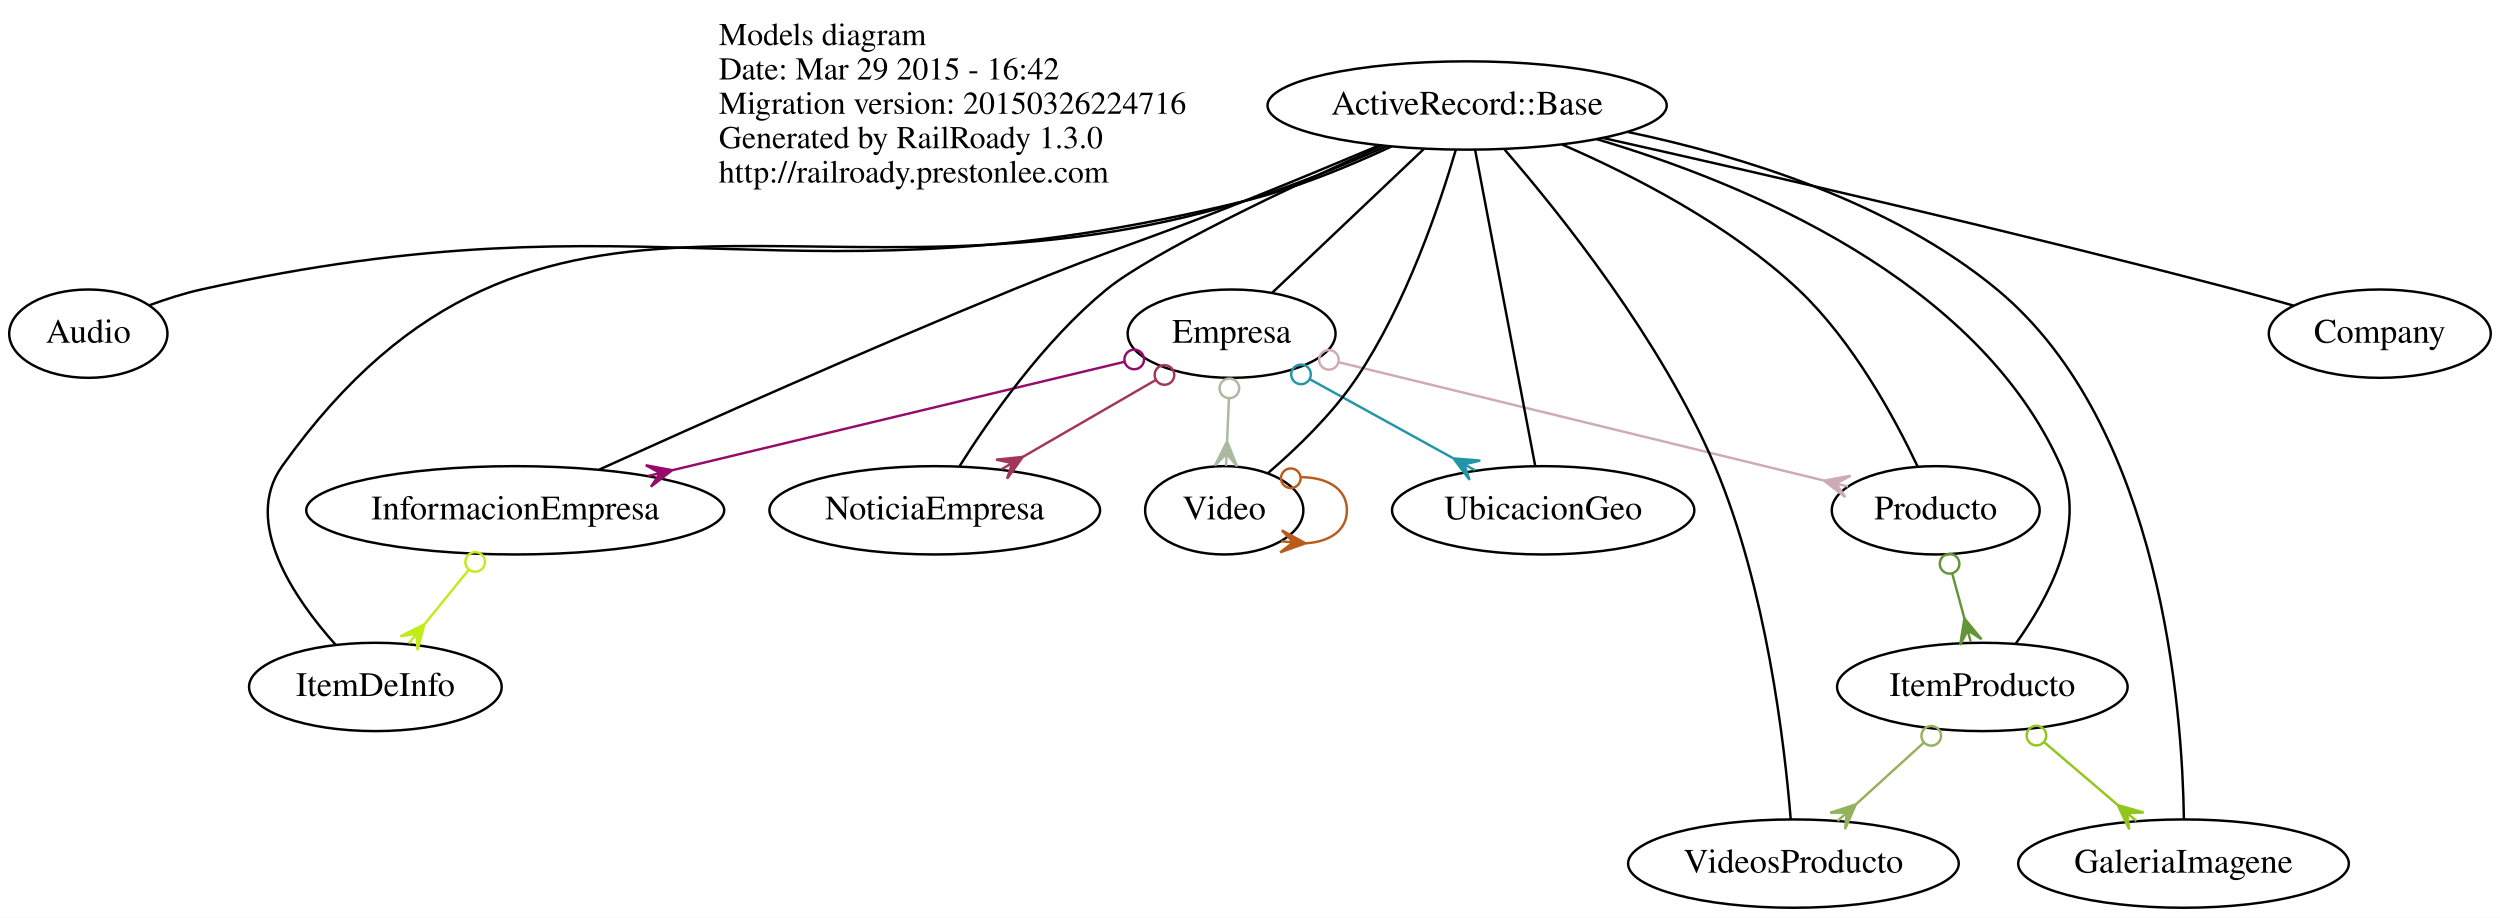
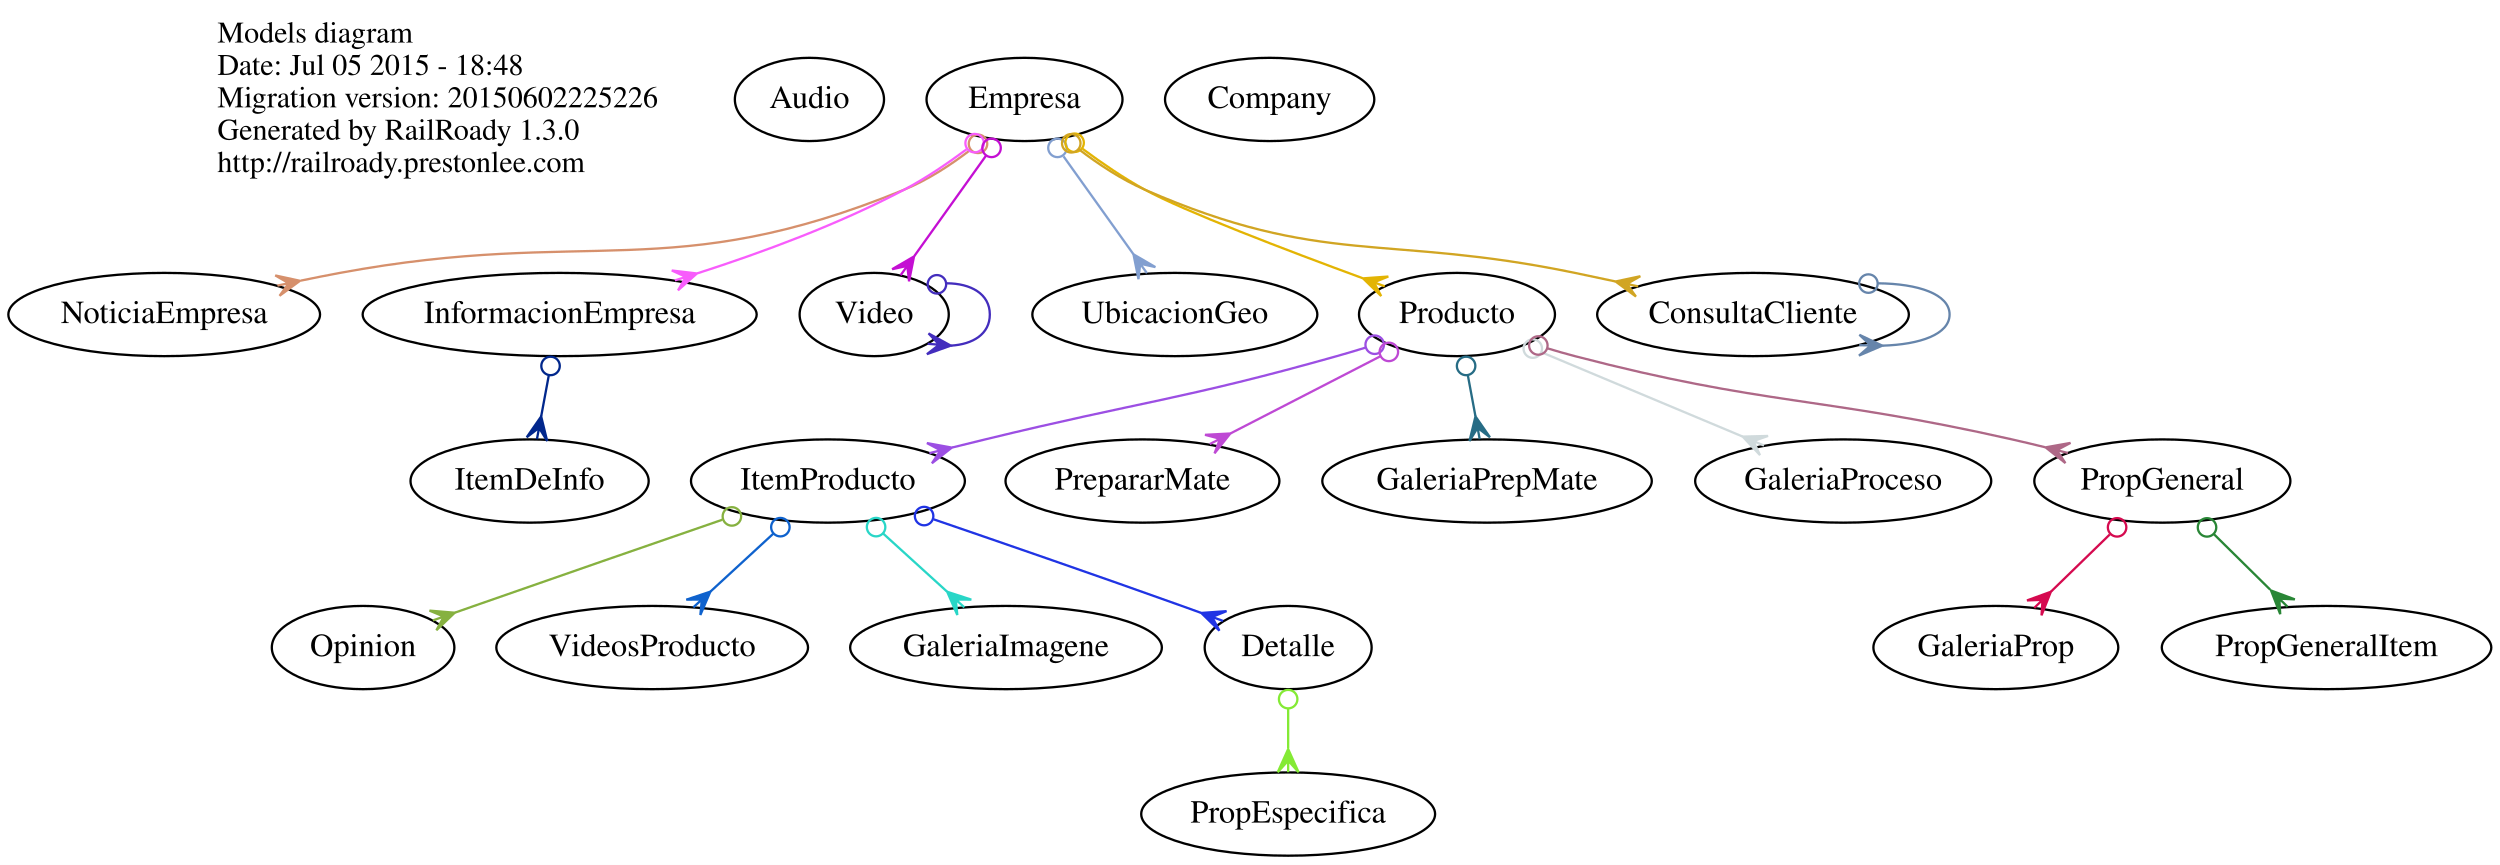
- <svg xmlns="http://www.w3.org/2000/svg" width="1019pt" height="374pt" viewBox="0.00 0.00 1019.00 374.00">
+ <svg xmlns="http://www.w3.org/2000/svg" width="1081pt" height="374pt" viewBox="0.00 0.00 1081.00 374.00">
  <g id="graph0" class="graph" transform="scale(1 1) rotate(0) translate(4 370)">
-     <polygon fill="white" stroke="none" points="-4,4 -4,-370 1015,-370 1015,4 -4,4" />
+     <polygon fill="white" stroke="none" points="-4,4 -4,-370 1077,-370 1077,4 -4,4" />
    <g id="node1" class="node">
-       <text text-anchor="start" x="289" y="-351.6" font-family="Times,serif" font-size="13.00">Models diagram</text>
-       <text text-anchor="start" x="289" y="-337.6" font-family="Times,serif" font-size="13.00">Date: Mar 29 2015 - 16:42</text>
-       <text text-anchor="start" x="289" y="-323.6" font-family="Times,serif" font-size="13.00">Migration version: 20150326224716</text>
-       <text text-anchor="start" x="289" y="-309.6" font-family="Times,serif" font-size="13.00">Generated by RailRoady 1.3.0</text>
-       <text text-anchor="start" x="289" y="-295.6" font-family="Times,serif" font-size="13.00">http://railroady.prestonlee.com</text>
+       <text text-anchor="start" x="90" y="-351.6" font-family="Times,serif" font-size="13.00">Models diagram</text>
+       <text text-anchor="start" x="90" y="-337.6" font-family="Times,serif" font-size="13.00">Date: Jul 05 2015 - 18:48</text>
+       <text text-anchor="start" x="90" y="-323.6" font-family="Times,serif" font-size="13.00">Migration version: 20150602225226</text>
+       <text text-anchor="start" x="90" y="-309.6" font-family="Times,serif" font-size="13.00">Generated by RailRoady 1.3.0</text>
+       <text text-anchor="start" x="90" y="-295.6" font-family="Times,serif" font-size="13.00">http://railroady.prestonlee.com</text>
    </g>
    <g id="node2" class="node">
-       <ellipse fill="none" stroke="black" cx="32" cy="-234" rx="32.246" ry="18" />
-       <text text-anchor="middle" x="32" y="-230.3" font-family="Times,serif" font-size="14.00">Audio</text>
+       <ellipse fill="none" stroke="black" cx="346" cy="-327" rx="32.246" ry="18" />
+       <text text-anchor="middle" x="346" y="-323.3" font-family="Times,serif" font-size="14.00">Audio</text>
    </g>
    <g id="node3" class="node">
-       <ellipse fill="none" stroke="black" cx="377" cy="-162" rx="67.391" ry="18" />
-       <text text-anchor="middle" x="377" y="-158.3" font-family="Times,serif" font-size="14.00">NoticiaEmpresa</text>
+       <ellipse fill="none" stroke="black" cx="67" cy="-234" rx="67.391" ry="18" />
+       <text text-anchor="middle" x="67" y="-230.3" font-family="Times,serif" font-size="14.00">NoticiaEmpresa</text>
    </g>
    <g id="node4" class="node">
-       <ellipse fill="none" stroke="black" cx="149" cy="-90" rx="51.493" ry="18" />
-       <text text-anchor="middle" x="149" y="-86.3" font-family="Times,serif" font-size="14.00">ItemDeInfo</text>
+       <ellipse fill="none" stroke="black" cx="859" cy="-90" rx="52.944" ry="18" />
+       <text text-anchor="middle" x="859" y="-86.3" font-family="Times,serif" font-size="14.00">GaleriaProp</text>
    </g>
    <g id="node5" class="node">
-       <ellipse fill="none" stroke="black" cx="804" cy="-90" rx="59.217" ry="18" />
-       <text text-anchor="middle" x="804" y="-86.3" font-family="Times,serif" font-size="14.00">ItemProducto</text>
+       <ellipse fill="none" stroke="black" cx="225" cy="-162" rx="51.493" ry="18" />
+       <text text-anchor="middle" x="225" y="-158.3" font-family="Times,serif" font-size="14.00">ItemDeInfo</text>
+     </g>
+     <g id="node6" class="node">
+       <ellipse fill="none" stroke="black" cx="153" cy="-90" rx="39.469" ry="18" />
+       <text text-anchor="middle" x="153" y="-86.3" font-family="Times,serif" font-size="14.00">Opinion</text>
+     </g>
+     <g id="node7" class="node">
+       <ellipse fill="none" stroke="black" cx="354" cy="-162" rx="59.217" ry="18" />
+       <text text-anchor="middle" x="354" y="-158.3" font-family="Times,serif" font-size="14.00">ItemProducto</text>
+     </g>
+     <g id="edge3" class="edge">
+       <path fill="none" stroke="#86b140" d="M308.352,-145.28C277.922,-134.777 237.044,-120.626 201,-108 198.301,-107.055 195.519,-106.077 192.716,-105.09" />
+       <ellipse fill="none" stroke="#86b140" cx="312.468" cy="-146.699" rx="4" ry="4" />
+       <polygon fill="#86b140" stroke="#86b140" points="192.633,-105.061 184.701,-97.489 187.918,-103.397 183.203,-101.733 183.203,-101.733 183.203,-101.733 187.918,-103.397 181.705,-105.976 192.633,-105.061 192.633,-105.061" />
+     </g>
+     <g id="node14" class="node">
+       <ellipse fill="none" stroke="black" cx="278" cy="-90" rx="67.391" ry="18" />
+       <text text-anchor="middle" x="278" y="-86.3" font-family="Times,serif" font-size="14.00">VideosProducto</text>
+     </g>
+     <g id="edge2" class="edge">
+       <path fill="none" stroke="#0f62cd" d="M330.398,-139.261C321.759,-131.304 311.955,-122.274 303.183,-114.194" />
+       <ellipse fill="none" stroke="#0f62cd" cx="333.431" cy="-142.055" rx="4" ry="4" />
+       <polygon fill="#0f62cd" stroke="#0f62cd" points="303.15,-114.165 298.843,-104.08 299.472,-110.777 295.795,-107.39 295.795,-107.39 295.795,-107.39 299.472,-110.777 292.746,-110.7 303.15,-114.165 303.15,-114.165" />
+     </g>
+     <g id="node17" class="node">
+       <ellipse fill="none" stroke="black" cx="431" cy="-90" rx="67.391" ry="18" />
+       <text text-anchor="middle" x="431" y="-86.3" font-family="Times,serif" font-size="14.00">GaleriaImagene</text>
+     </g>
+     <g id="edge1" class="edge">
+       <path fill="none" stroke="#29d6c7" d="M377.912,-139.261C386.665,-131.304 396.599,-122.274 405.486,-114.194" />
+       <ellipse fill="none" stroke="#29d6c7" cx="374.819" cy="-142.074" rx="4" ry="4" />
+       <polygon fill="#29d6c7" stroke="#29d6c7" points="405.572,-114.117 415.998,-110.72 409.272,-110.753 412.971,-107.39 412.971,-107.39 412.971,-107.39 409.272,-110.753 409.944,-104.06 405.572,-114.117 405.572,-114.117" />
+     </g>
+     <g id="node21" class="node">
+       <ellipse fill="none" stroke="black" cx="553" cy="-90" rx="36.096" ry="18" />
+       <text text-anchor="middle" x="553" y="-86.3" font-family="Times,serif" font-size="14.00">Detalle</text>
+     </g>
+     <g id="edge4" class="edge">
+       <path fill="none" stroke="#2034e4" d="M399.705,-145.442C430.159,-135.008 471.043,-120.871 507,-108 509.705,-107.032 512.497,-106.023 515.305,-105.002" />
+       <ellipse fill="none" stroke="#2034e4" cx="395.586" cy="-146.851" rx="4" ry="4" />
+       <polygon fill="#2034e4" stroke="#2034e4" points="515.424,-104.959 526.361,-105.746 520.119,-103.24 524.814,-101.521 524.814,-101.521 524.814,-101.521 520.119,-103.24 523.267,-97.295 515.424,-104.959 515.424,-104.959" />
+     </g>
+     <g id="node8" class="node">
+       <ellipse fill="none" stroke="black" cx="490" cy="-162" rx="59.217" ry="18" />
+       <text text-anchor="middle" x="490" y="-158.3" font-family="Times,serif" font-size="14.00">PrepararMate</text>
+     </g>
+     <g id="node9" class="node">
+       <ellipse fill="none" stroke="black" cx="238" cy="-234" rx="85.19" ry="18" />
+       <text text-anchor="middle" x="238" y="-230.3" font-family="Times,serif" font-size="14.00">InformacionEmpresa</text>
+     </g>
+     <g id="edge5" class="edge">
+       <path fill="none" stroke="#01278c" d="M233.29,-207.64C232.228,-201.92 231.097,-195.828 230.022,-190.042" />
+       <ellipse fill="none" stroke="#01278c" cx="234.056" cy="-211.764" rx="4" ry="4" />
+       <polygon fill="#01278c" stroke="#01278c" points="230.003,-189.936 232.601,-179.283 229.09,-185.02 228.177,-180.104 228.177,-180.104 228.177,-180.104 229.09,-185.02 223.752,-180.926 230.003,-189.936 230.003,-189.936" />
    </g>
    <g id="node10" class="node">
-       <ellipse fill="none" stroke="black" cx="727" cy="-18" rx="67.391" ry="18" />
-       <text text-anchor="middle" x="727" y="-14.3" font-family="Times,serif" font-size="14.00">VideosProducto</text>
-     </g>
-     <g id="edge5" class="edge">
-       <path fill="none" stroke="#94b15d" d="M780.088,-67.261C771.335,-59.304 761.401,-50.274 752.514,-42.194" />
-       <ellipse fill="none" stroke="#94b15d" cx="783.181" cy="-70.074" rx="4" ry="4" />
-       <polygon fill="#94b15d" stroke="#94b15d" points="752.428,-42.117 748.056,-32.06 748.728,-38.753 745.029,-35.39 745.029,-35.39 745.029,-35.39 748.728,-38.753 742.002,-38.719 752.428,-42.117 752.428,-42.117" />
+       <ellipse fill="none" stroke="black" cx="374" cy="-234" rx="32.246" ry="18" />
+       <text text-anchor="middle" x="374" y="-230.3" font-family="Times,serif" font-size="14.00">Video</text>
+     </g>
+     <g id="edge6" class="edge">
+       <path fill="none" stroke="#432dbd" d="M405.372,-247.5C415.732,-247.465 424,-242.965 424,-234 424,-225.562 416.676,-221.08 407.177,-220.553" />
+       <ellipse fill="none" stroke="#432dbd" cx="401.124" cy="-247.064" rx="4" ry="4" />
+       <polygon fill="#432dbd" stroke="#432dbd" points="407.114,-220.558 396.791,-216.858 402.129,-220.951 397.145,-221.344 397.145,-221.344 397.145,-221.344 402.129,-220.951 397.498,-225.83 407.114,-220.558 407.114,-220.558" />
+     </g>
+     <g id="node11" class="node">
+       <ellipse fill="none" stroke="black" cx="639" cy="-162" rx="71.24" ry="18" />
+       <text text-anchor="middle" x="639" y="-158.3" font-family="Times,serif" font-size="14.00">GaleriaPrepMate</text>
    </g>
    <g id="node12" class="node">
-       <ellipse fill="none" stroke="black" cx="886" cy="-18" rx="67.391" ry="18" />
-       <text text-anchor="middle" x="886" y="-14.3" font-family="Times,serif" font-size="14.00">GaleriaImagene</text>
-     </g>
-     <g id="edge4" class="edge">
-       <path fill="none" stroke="#92c51d" d="M829.131,-67.547C838.602,-59.461 849.41,-50.235 859.042,-42.013" />
-       <ellipse fill="none" stroke="#92c51d" cx="826.061" cy="-70.168" rx="4" ry="4" />
-       <polygon fill="#92c51d" stroke="#92c51d" points="859.195,-41.882 869.722,-38.812 862.998,-38.636 866.801,-35.39 866.801,-35.39 866.801,-35.39 862.998,-38.636 863.879,-31.967 859.195,-41.882 859.195,-41.882" />
-     </g>
-     <g id="node6" class="node">
-       <ellipse fill="none" stroke="black" cx="206" cy="-162" rx="85.19" ry="18" />
-       <text text-anchor="middle" x="206" y="-158.3" font-family="Times,serif" font-size="14.00">InformacionEmpresa</text>
+       <ellipse fill="none" stroke="black" cx="439" cy="-327" rx="42.37" ry="18" />
+       <text text-anchor="middle" x="439" y="-323.3" font-family="Times,serif" font-size="14.00">Empresa</text>
+     </g>
+     <g id="edge8" class="edge">
+       <path fill="none" stroke="#d6906c" d="M415.574,-305.158C407.105,-298.675 397.124,-292.147 387,-288 285.562,-246.448 250.783,-271.978 143,-252 137.516,-250.984 131.826,-249.853 126.139,-248.672" />
+       <ellipse fill="none" stroke="#d6906c" cx="418.889" cy="-307.806" rx="4" ry="4" />
+       <polygon fill="#d6906c" stroke="#d6906c" points="125.732,-248.586 116.887,-242.104 120.841,-247.546 115.951,-246.505 115.951,-246.505 115.951,-246.505 120.841,-247.546 115.015,-250.907 125.732,-248.586 125.732,-248.586" />
    </g>
    <g id="edge7" class="edge">
-       <path fill="none" stroke="#c3ea1d" d="M187.143,-137.843C181.396,-130.784 175.055,-122.997 169.221,-115.833" />
-       <ellipse fill="none" stroke="#c3ea1d" cx="189.676" cy="-140.953" rx="4" ry="4" />
-       <polygon fill="#c3ea1d" stroke="#c3ea1d" points="168.985,-115.543 166.161,-104.948 165.828,-111.666 162.671,-107.789 162.671,-107.789 162.671,-107.789 165.828,-111.666 159.182,-110.63 168.985,-115.543 168.985,-115.543" />
-     </g>
-     <g id="node7" class="node">
-       <ellipse fill="none" stroke="black" cx="495" cy="-162" rx="32.246" ry="18" />
-       <text text-anchor="middle" x="495" y="-158.3" font-family="Times,serif" font-size="14.00">Video</text>
+       <path fill="none" stroke="#f85dfc" d="M413.981,-305.461C405.72,-299.308 396.267,-292.9 387,-288 358.775,-273.075 325.447,-260.773 297.476,-251.791" />
+       <ellipse fill="none" stroke="#f85dfc" cx="417.432" cy="-308.101" rx="4" ry="4" />
+       <polygon fill="#f85dfc" stroke="#f85dfc" points="297.362,-251.755 289.174,-244.461 292.593,-250.254 287.823,-248.753 287.823,-248.753 287.823,-248.753 292.593,-250.254 286.472,-253.046 297.362,-251.755 297.362,-251.755" />
+     </g>
+     <g id="edge11" class="edge">
+       <path fill="none" stroke="#c40fd3" d="M422.358,-302.701C412.859,-289.402 400.966,-272.752 391.351,-259.292" />
+       <ellipse fill="none" stroke="#c40fd3" cx="424.753" cy="-306.054" rx="4" ry="4" />
+       <polygon fill="#c40fd3" stroke="#c40fd3" points="391.223,-259.112 389.072,-248.359 388.317,-255.043 385.41,-250.975 385.41,-250.975 385.41,-250.975 388.317,-255.043 381.749,-253.59 391.223,-259.112 391.223,-259.112" />
+     </g>
+     <g id="node16" class="node">
+       <ellipse fill="none" stroke="black" cx="504" cy="-234" rx="61.616" ry="18" />
+       <text text-anchor="middle" x="504" y="-230.3" font-family="Times,serif" font-size="14.00">UbicacionGeo</text>
+     </g>
+     <g id="edge10" class="edge">
+       <path fill="none" stroke="#829fd0" d="M455.855,-302.403C465.129,-289.419 476.636,-273.31 486.074,-260.096" />
+       <ellipse fill="none" stroke="#829fd0" cx="453.247" cy="-306.054" rx="4" ry="4" />
+       <polygon fill="#829fd0" stroke="#829fd0" points="486.121,-260.031 495.595,-254.509 489.027,-255.962 491.933,-251.893 491.933,-251.893 491.933,-251.893 489.027,-255.962 488.272,-249.278 486.121,-260.031 486.121,-260.031" />
+     </g>
+     <g id="node18" class="node">
+       <ellipse fill="none" stroke="black" cx="626" cy="-234" rx="42.37" ry="18" />
+       <text text-anchor="middle" x="626" y="-230.3" font-family="Times,serif" font-size="14.00">Producto</text>
    </g>
    <g id="edge9" class="edge">
-       <path fill="none" stroke="#b95b1a" d="M526.372,-175.5C536.732,-175.465 545,-170.965 545,-162 545,-153.562 537.676,-149.08 528.177,-148.553" />
-       <ellipse fill="none" stroke="#b95b1a" cx="522.124" cy="-175.064" rx="4" ry="4" />
-       <polygon fill="#b95b1a" stroke="#b95b1a" points="528.114,-148.558 517.791,-144.858 523.129,-148.951 518.145,-149.344 518.145,-149.344 518.145,-149.344 523.129,-148.951 518.498,-153.83 528.114,-148.558 528.114,-148.558" />
-     </g>
-     <g id="node8" class="node">
-       <ellipse fill="none" stroke="black" cx="498" cy="-234" rx="42.37" ry="18" />
-       <text text-anchor="middle" x="498" y="-230.3" font-family="Times,serif" font-size="14.00">Empresa</text>
+       <path fill="none" stroke="#e3b403" d="M464.116,-305.641C472.382,-299.497 481.814,-293.049 491,-288 507.719,-278.81 551.95,-261.928 585.262,-249.681" />
+       <ellipse fill="none" stroke="#e3b403" cx="460.662" cy="-308.271" rx="4" ry="4" />
+       <polygon fill="#e3b403" stroke="#e3b403" points="585.38,-249.638 596.318,-250.428 590.076,-247.92 594.771,-246.202 594.771,-246.202 594.771,-246.202 590.076,-247.92 593.225,-241.976 585.38,-249.638 585.38,-249.638" />
+     </g>
+     <g id="node20" class="node">
+       <ellipse fill="none" stroke="black" cx="754" cy="-234" rx="67.391" ry="18" />
+       <text text-anchor="middle" x="754" y="-230.3" font-family="Times,serif" font-size="14.00">ConsultaCliente</text>
    </g>
    <g id="edge12" class="edge">
-       <path fill="none" stroke="#a23659" d="M466.951,-215.038C450.446,-205.489 430.073,-193.703 412.891,-183.764" />
-       <ellipse fill="none" stroke="#a23659" cx="470.632" cy="-217.167" rx="4" ry="4" />
-       <polygon fill="#a23659" stroke="#a23659" points="412.891,-183.763 406.488,-174.861 408.563,-181.26 404.235,-178.756 404.235,-178.756 404.235,-178.756 408.563,-181.26 401.981,-182.651 412.891,-183.763 412.891,-183.763" />
-     </g>
-     <g id="edge11" class="edge">
-       <path fill="none" stroke="#960b69" d="M454.189,-222.497C405.335,-210.786 325.862,-191.734 270.037,-178.351" />
-       <ellipse fill="none" stroke="#960b69" cx="458.305" cy="-223.484" rx="4" ry="4" />
-       <polygon fill="#960b69" stroke="#960b69" points="269.974,-178.336 261.298,-171.629 265.112,-177.171 260.249,-176.005 260.249,-176.005 260.249,-176.005 265.112,-177.171 259.2,-180.381 269.974,-178.336 269.974,-178.336" />
+       <path fill="none" stroke="#d1a523" d="M462.535,-305.416C471.013,-298.953 480.971,-292.372 491,-288 568.184,-254.349 594.549,-269.078 677,-252 682.668,-250.826 688.564,-249.576 694.458,-248.307" />
+       <ellipse fill="none" stroke="#d1a523" cx="459.216" cy="-308.045" rx="4" ry="4" />
+       <polygon fill="#d1a523" stroke="#d1a523" points="694.563,-248.285 705.29,-250.562 699.45,-247.225 704.336,-246.164 704.336,-246.164 704.336,-246.164 699.45,-247.225 703.382,-241.767 694.563,-248.285 694.563,-248.285" />
+     </g>
+     <g id="node13" class="node">
+       <ellipse fill="none" stroke="black" cx="545" cy="-327" rx="45.244" ry="18" />
+       <text text-anchor="middle" x="545" y="-323.3" font-family="Times,serif" font-size="14.00">Company</text>
+     </g>
+     <g id="node15" class="node">
+       <ellipse fill="none" stroke="black" cx="793" cy="-162" rx="64.017" ry="18" />
+       <text text-anchor="middle" x="793" y="-158.3" font-family="Times,serif" font-size="14.00">GaleriaProceso</text>
+     </g>
+     <g id="edge13" class="edge">
+       <path fill="none" stroke="#9c4fe3" d="M586.322,-219.652C582.175,-218.37 578.011,-217.129 574,-216 507.17,-197.197 489.455,-196.419 422,-180 417.367,-178.872 412.558,-177.691 407.737,-176.5" />
+       <ellipse fill="none" stroke="#9c4fe3" cx="590.414" cy="-220.944" rx="4" ry="4" />
+       <polygon fill="#9c4fe3" stroke="#9c4fe3" points="407.581,-176.461 398.959,-169.686 402.728,-175.258 397.876,-174.054 397.876,-174.054 397.876,-174.054 402.728,-175.258 396.792,-178.421 407.581,-176.461 407.581,-176.461" />
+     </g>
+     <g id="edge16" class="edge">
+       <path fill="none" stroke="#be49d4" d="M592.745,-215.883C573.202,-205.824 548.423,-193.071 528.096,-182.608" />
+       <ellipse fill="none" stroke="#be49d4" cx="596.543" cy="-217.838" rx="4" ry="4" />
+       <polygon fill="#be49d4" stroke="#be49d4" points="527.996,-182.557 521.164,-173.979 523.551,-180.269 519.105,-177.981 519.105,-177.981 519.105,-177.981 523.551,-180.269 517.046,-181.982 527.996,-182.557 527.996,-182.557" />
+     </g>
+     <g id="edge17" class="edge">
+       <path fill="none" stroke="#276c85" d="M630.71,-207.64C631.772,-201.92 632.903,-195.828 633.978,-190.042" />
+       <ellipse fill="none" stroke="#276c85" cx="629.944" cy="-211.764" rx="4" ry="4" />
+       <polygon fill="#276c85" stroke="#276c85" points="633.997,-189.936 640.248,-180.926 634.91,-185.02 635.823,-180.104 635.823,-180.104 635.823,-180.104 634.91,-185.02 631.399,-179.283 633.997,-189.936 633.997,-189.936" />
    </g>
    <g id="edge15" class="edge">
-       <path fill="none" stroke="#abba9e" d="M496.913,-207.64C496.674,-202.063 496.42,-196.132 496.178,-190.476" />
-       <ellipse fill="none" stroke="#abba9e" cx="497.087" cy="-211.7" rx="4" ry="4" />
-       <polygon fill="#abba9e" stroke="#abba9e" points="496.161,-190.095 500.229,-179.912 495.947,-185.1 495.733,-180.104 495.733,-180.104 495.733,-180.104 495.947,-185.1 491.237,-180.297 496.161,-190.095 496.161,-190.095" />
-     </g>
-     <g id="node11" class="node">
-       <ellipse fill="none" stroke="black" cx="625" cy="-162" rx="61.616" ry="18" />
-       <text text-anchor="middle" x="625" y="-158.3" font-family="Times,serif" font-size="14.00">UbicacionGeo</text>
+       <path fill="none" stroke="#d0dadc" d="M662.49,-217.705C688.112,-206.965 722.495,-192.553 749.538,-181.218" />
+       <ellipse fill="none" stroke="#d0dadc" cx="658.778" cy="-219.261" rx="4" ry="4" />
+       <polygon fill="#d0dadc" stroke="#d0dadc" points="749.548,-181.213 760.51,-181.498 754.159,-179.281 758.771,-177.348 758.771,-177.348 758.771,-177.348 754.159,-179.281 757.031,-173.198 749.548,-181.213 749.548,-181.213" />
+     </g>
+     <g id="node23" class="node">
+       <ellipse fill="none" stroke="black" cx="931" cy="-162" rx="55.368" ry="18" />
+       <text text-anchor="middle" x="931" y="-158.3" font-family="Times,serif" font-size="14.00">PropGeneral</text>
    </g>
    <g id="edge14" class="edge">
-       <path fill="none" stroke="#2395a8" d="M529.843,-215.449C547.567,-205.68 569.712,-193.474 588.178,-183.296" />
-       <ellipse fill="none" stroke="#2395a8" cx="526.291" cy="-217.406" rx="4" ry="4" />
-       <polygon fill="#2395a8" stroke="#2395a8" points="588.425,-183.159 599.356,-182.273 592.804,-180.746 597.183,-178.332 597.183,-178.332 597.183,-178.332 592.804,-180.746 595.011,-174.391 588.425,-183.159 588.425,-183.159" />
-     </g>
-     <g id="node13" class="node">
-       <ellipse fill="none" stroke="black" cx="785" cy="-162" rx="42.37" ry="18" />
-       <text text-anchor="middle" x="785" y="-158.3" font-family="Times,serif" font-size="14.00">Producto</text>
-     </g>
-     <g id="edge13" class="edge">
-       <path fill="none" stroke="#cdabb5" d="M541.843,-222.307C595.225,-209.287 684.954,-187.401 739.205,-174.17" />
-       <ellipse fill="none" stroke="#cdabb5" cx="537.655" cy="-223.328" rx="4" ry="4" />
-       <polygon fill="#cdabb5" stroke="#cdabb5" points="739.517,-174.093 750.299,-176.096 744.375,-172.909 749.233,-171.724 749.233,-171.724 749.233,-171.724 744.375,-172.909 748.166,-167.352 739.517,-174.093 739.517,-174.093" />
-     </g>
-     <g id="node9" class="node">
-       <ellipse fill="none" stroke="black" cx="966" cy="-234" rx="45.244" ry="18" />
-       <text text-anchor="middle" x="966" y="-230.3" font-family="Times,serif" font-size="14.00">Company</text>
+       <path fill="none" stroke="#ae6887" d="M665.027,-219.403C669.049,-218.178 673.093,-217.019 677,-216 759.745,-194.432 782.589,-198.829 866,-180 870.661,-178.948 875.496,-177.797 880.328,-176.606" />
+       <ellipse fill="none" stroke="#ae6887" cx="661.177" cy="-220.615" rx="4" ry="4" />
+       <polygon fill="#ae6887" stroke="#ae6887" points="880.49,-176.565 891.286,-178.488 885.339,-175.344 890.188,-174.124 890.188,-174.124 890.188,-174.124 885.339,-175.344 889.089,-169.76 880.49,-176.565 880.49,-176.565" />
+     </g>
+     <g id="node19" class="node">
+       <ellipse fill="none" stroke="black" cx="553" cy="-18" rx="63.541" ry="18" />
+       <text text-anchor="middle" x="553" y="-14.3" font-family="Times,serif" font-size="14.00">PropEspecifica</text>
+     </g>
+     <g id="edge18" class="edge">
+       <path fill="none" stroke="#6685ab" d="M808.059,-247.496C825.329,-247.34 839,-242.841 839,-234 839,-225.477 826.296,-220.99 809.911,-220.538" />
+       <ellipse fill="none" stroke="#6685ab" cx="803.905" cy="-247.377" rx="4" ry="4" />
+       <polygon fill="#6685ab" stroke="#6685ab" points="809.905,-220.538 799.817,-216.239 804.906,-220.638 799.907,-220.738 799.907,-220.738 799.907,-220.738 804.906,-220.638 799.997,-225.237 809.905,-220.538 809.905,-220.538" />
+     </g>
+     <g id="edge19" class="edge">
+       <path fill="none" stroke="#84ea35" d="M553,-63.64C553,-58.063 553,-52.132 553,-46.476" />
+       <ellipse fill="none" stroke="#84ea35" cx="553" cy="-67.697" rx="4" ry="4" />
+       <polygon fill="#84ea35" stroke="#84ea35" points="553,-46.104 557.5,-36.104 553,-41.104 553,-36.104 553,-36.104 553,-36.104 553,-41.104 548.5,-36.104 553,-46.104 553,-46.104" />
+     </g>
+     <g id="node22" class="node">
+       <ellipse fill="none" stroke="black" cx="1002" cy="-90" rx="71.24" ry="18" />
+       <text text-anchor="middle" x="1002" y="-86.3" font-family="Times,serif" font-size="14.00">PropGeneralItem</text>
    </g>
    <g id="edge21" class="edge">
-       <path fill="none" stroke="#629538" d="M791.713,-136.267C793.322,-130.34 795.048,-123.981 796.683,-117.959" />
-       <ellipse fill="none" stroke="#629538" cx="790.647" cy="-140.195" rx="4" ry="4" />
-       <polygon fill="#629538" stroke="#629538" points="796.691,-117.926 803.654,-109.454 798.001,-113.101 799.311,-108.275 799.311,-108.275 799.311,-108.275 798.001,-113.101 794.968,-107.096 796.691,-117.926 796.691,-117.926" />
-     </g>
-     <g id="node14" class="node">
-       <ellipse fill="none" stroke="black" cx="594" cy="-327" rx="81.365" ry="18" />
-       <text text-anchor="middle" x="594" y="-323.3" font-family="Times,serif" font-size="14.00">ActiveRecord::Base</text>
-     </g>
-     <g id="edge1" class="edge">
-       <path fill="none" stroke="black" d="M563.231,-310.329C545.971,-302.267 523.787,-293.088 503,-288 318.87,-242.933 263.027,-293.23 78,-252 71.019,-250.444 63.667,-248.079 56.939,-245.604" />
-     </g>
-     <g id="edge2" class="edge">
-       <path fill="none" stroke="black" d="M559.414,-310.71C522.058,-293.83 465.415,-267.055 447,-252 421.432,-231.097 399.275,-199.3 387.064,-179.91" />
-     </g>
-     <g id="edge3" class="edge">
-       <path fill="none" stroke="black" d="M561.305,-310.475C544.232,-302.851 522.819,-294.031 503,-288 330.115,-235.386 216.038,-327.053 111,-180 94.594,-157.032 116.086,-125.88 132.801,-107.178" />
-     </g>
-     <g id="edge6" class="edge">
-       <path fill="none" stroke="black" d="M646.708,-313.317C707.204,-295.419 802.401,-256.081 836,-180 846.879,-155.367 830.686,-125.769 817.643,-107.677" />
-     </g>
-     <g id="edge8" class="edge">
-       <path fill="none" stroke="black" d="M558.228,-310.773C541.5,-303.726 521.28,-295.315 503,-288 461.465,-271.379 450.387,-268.986 409,-252 349.193,-227.453 280.458,-196.795 240.269,-178.618" />
-     </g>
-     <g id="edge10" class="edge">
-       <path fill="none" stroke="black" d="M589.383,-308.934C582.77,-286.37 569.135,-245.973 549,-216 539.038,-201.17 524.42,-187.139 512.905,-177.244" />
-     </g>
-     <g id="edge16" class="edge">
-       <path fill="none" stroke="black" d="M576.392,-309.309C558.746,-292.582 531.79,-267.03 514.534,-250.673" />
-     </g>
-     <g id="edge17" class="edge">
-       <path fill="none" stroke="black" d="M649.327,-313.77C712.032,-299.712 817.202,-275.537 907,-252 914.734,-249.973 923,-247.674 930.823,-245.438" />
-     </g>
-     <g id="edge18" class="edge">
-       <path fill="none" stroke="black" d="M609.324,-308.975C631.761,-283.083 673.24,-231.368 695,-180 716.009,-130.405 723.439,-66.285 725.889,-36.12" />
-     </g>
-     <g id="edge19" class="edge">
-       <path fill="none" stroke="black" d="M597.259,-308.864C603.197,-277.64 615.717,-211.812 621.691,-180.397" />
+       <path fill="none" stroke="#d50a4f" d="M908.301,-138.932C900.187,-131.043 891.024,-122.134 882.818,-114.156" />
+       <ellipse fill="none" stroke="#d50a4f" cx="911.433" cy="-141.976" rx="4" ry="4" />
+       <polygon fill="#d50a4f" stroke="#d50a4f" points="882.779,-114.118 878.746,-103.921 879.194,-110.633 875.609,-107.147 875.609,-107.147 875.609,-107.147 879.194,-110.633 872.472,-110.374 882.779,-114.118 882.779,-114.118" />
    </g>
    <g id="edge20" class="edge">
-       <path fill="none" stroke="black" d="M659.542,-316.197C705.797,-306.475 766.951,-287.646 810,-252 877.347,-196.234 885.543,-79.858 886.157,-36.113" />
-     </g>
-     <g id="edge22" class="edge">
-       <path fill="none" stroke="black" d="M632.819,-311.051C661.766,-298.5 700.978,-278.384 729,-252 751.329,-230.976 768.469,-199.217 777.613,-179.867" />
+       <path fill="none" stroke="#298636" d="M953.296,-139.019C961.014,-131.408 969.705,-122.841 977.585,-115.071" />
+       <ellipse fill="none" stroke="#298636" cx="950.316" cy="-141.956" rx="4" ry="4" />
+       <polygon fill="#298636" stroke="#298636" points="978.008,-114.654 988.288,-110.838 981.568,-111.144 985.129,-107.633 985.129,-107.633 985.129,-107.633 981.568,-111.144 981.97,-104.429 978.008,-114.654 978.008,-114.654" />
    </g>
  </g>
</svg>
